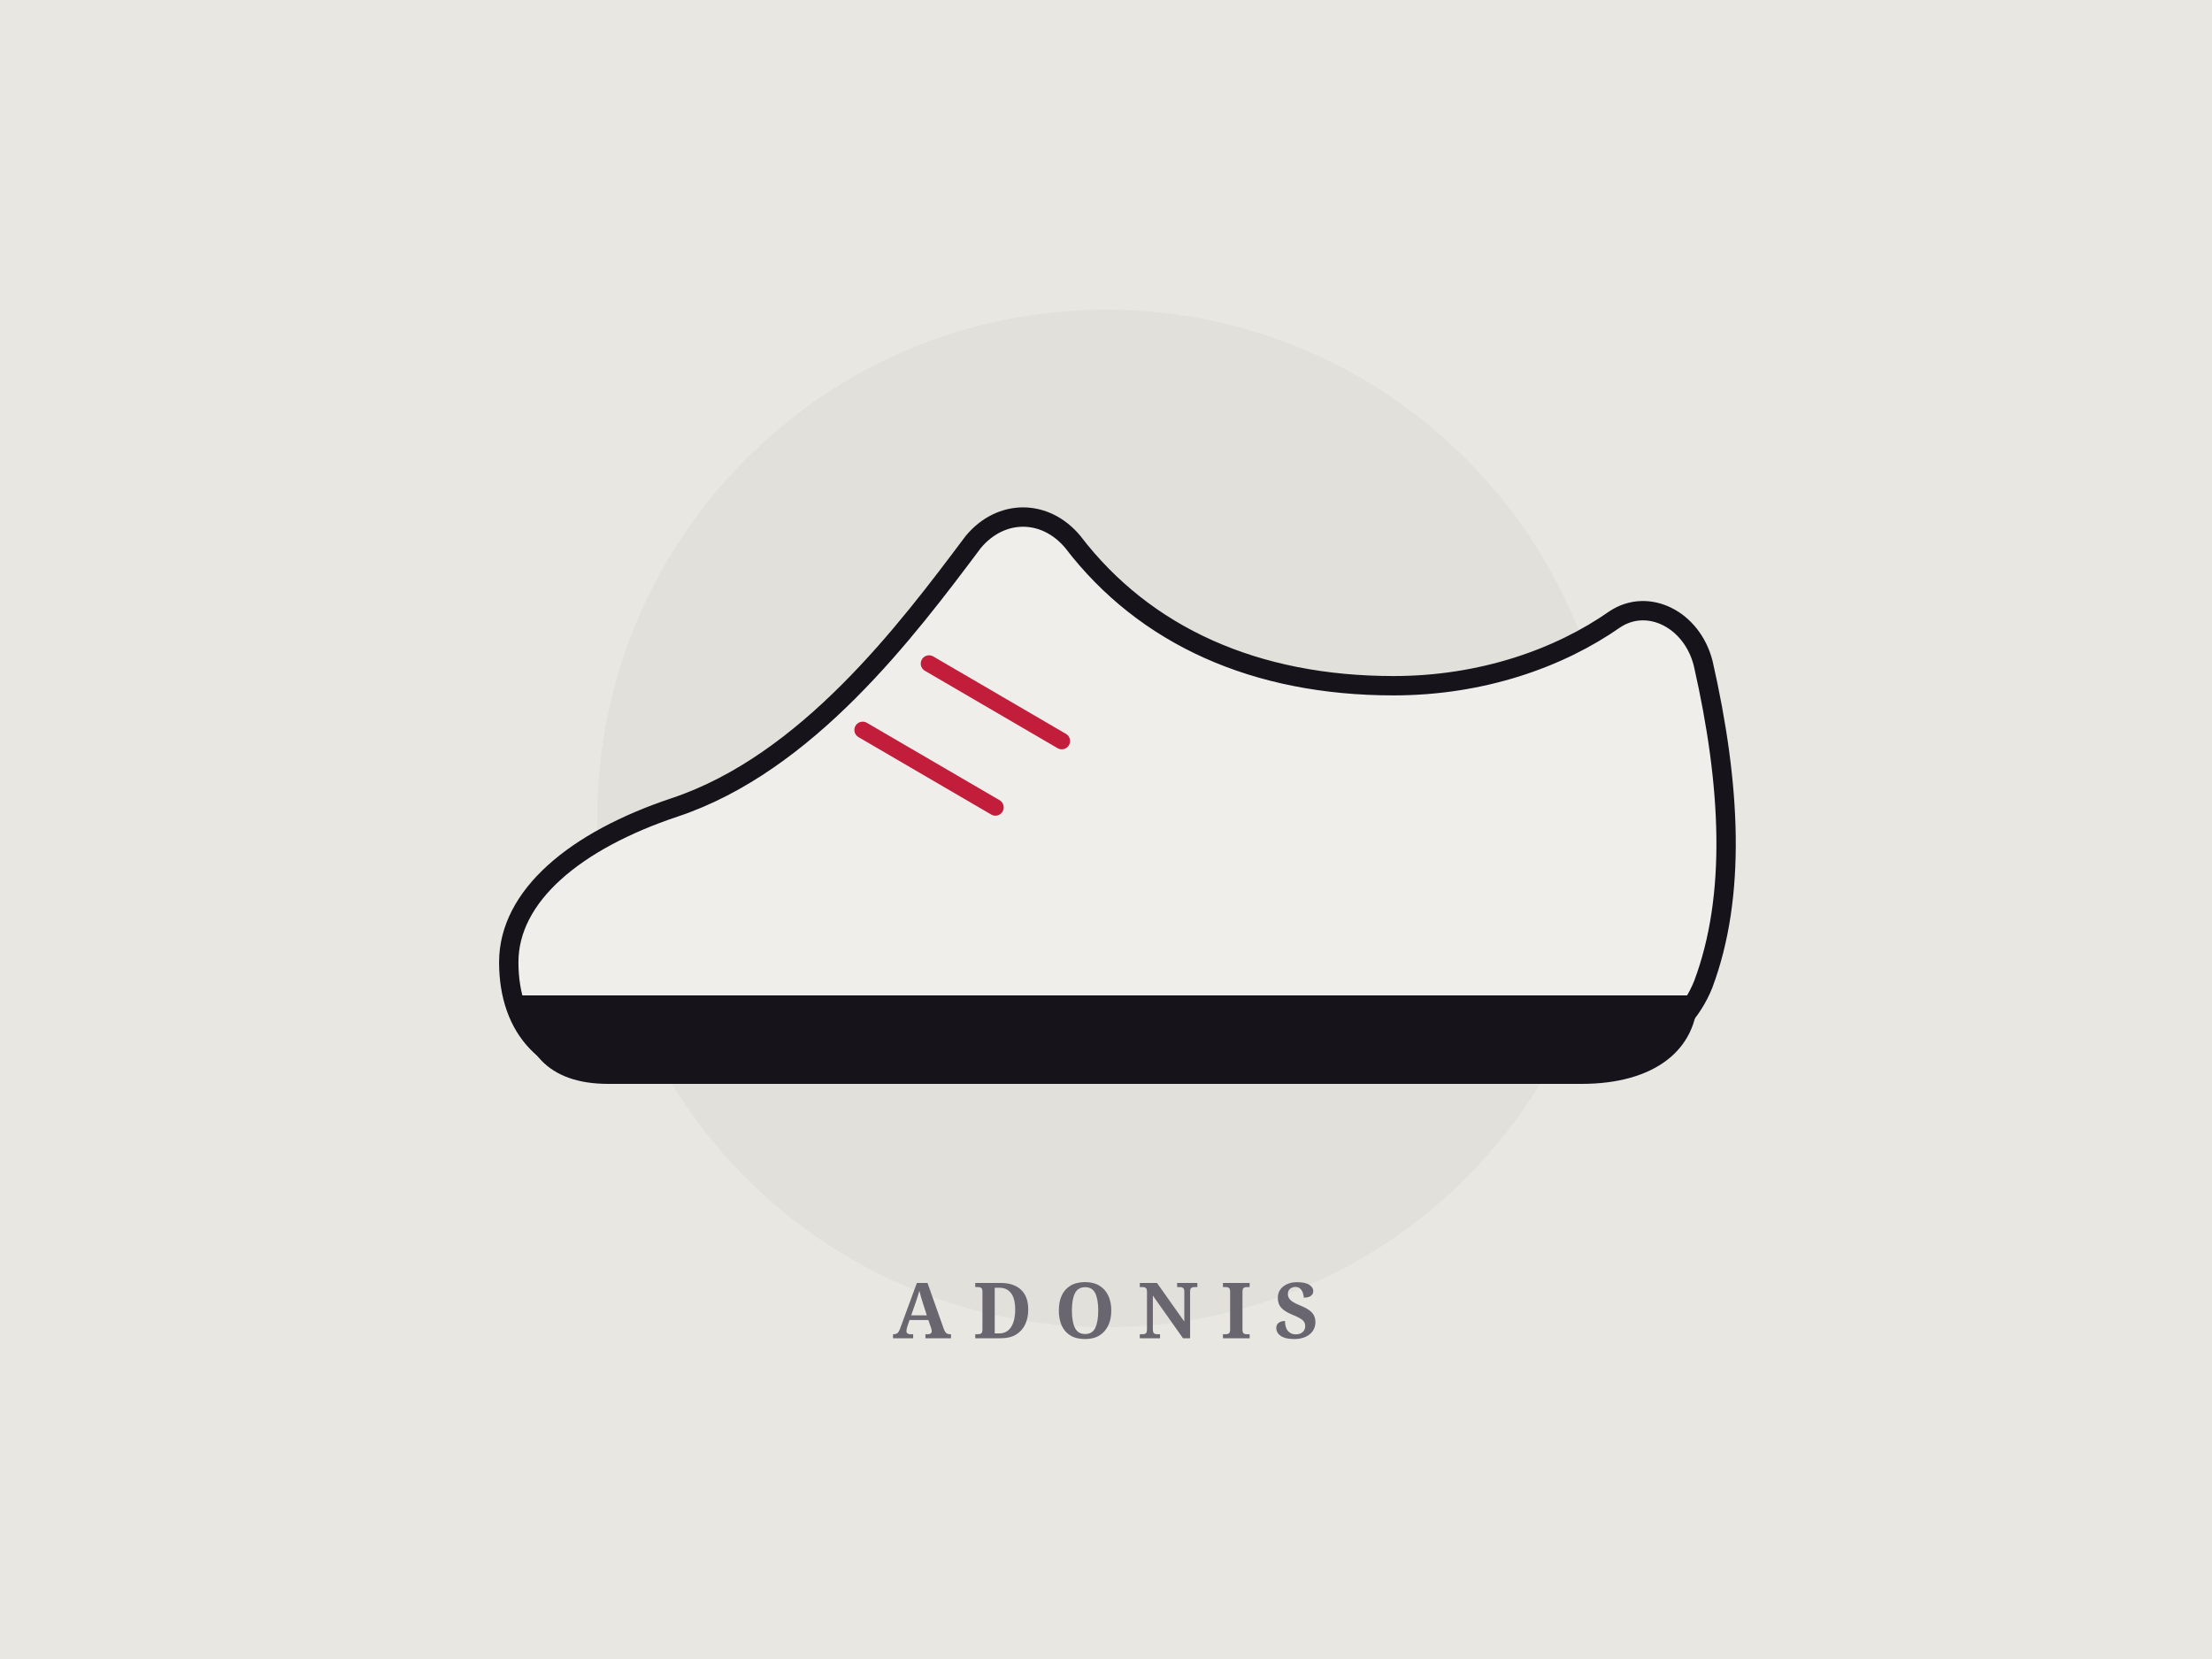
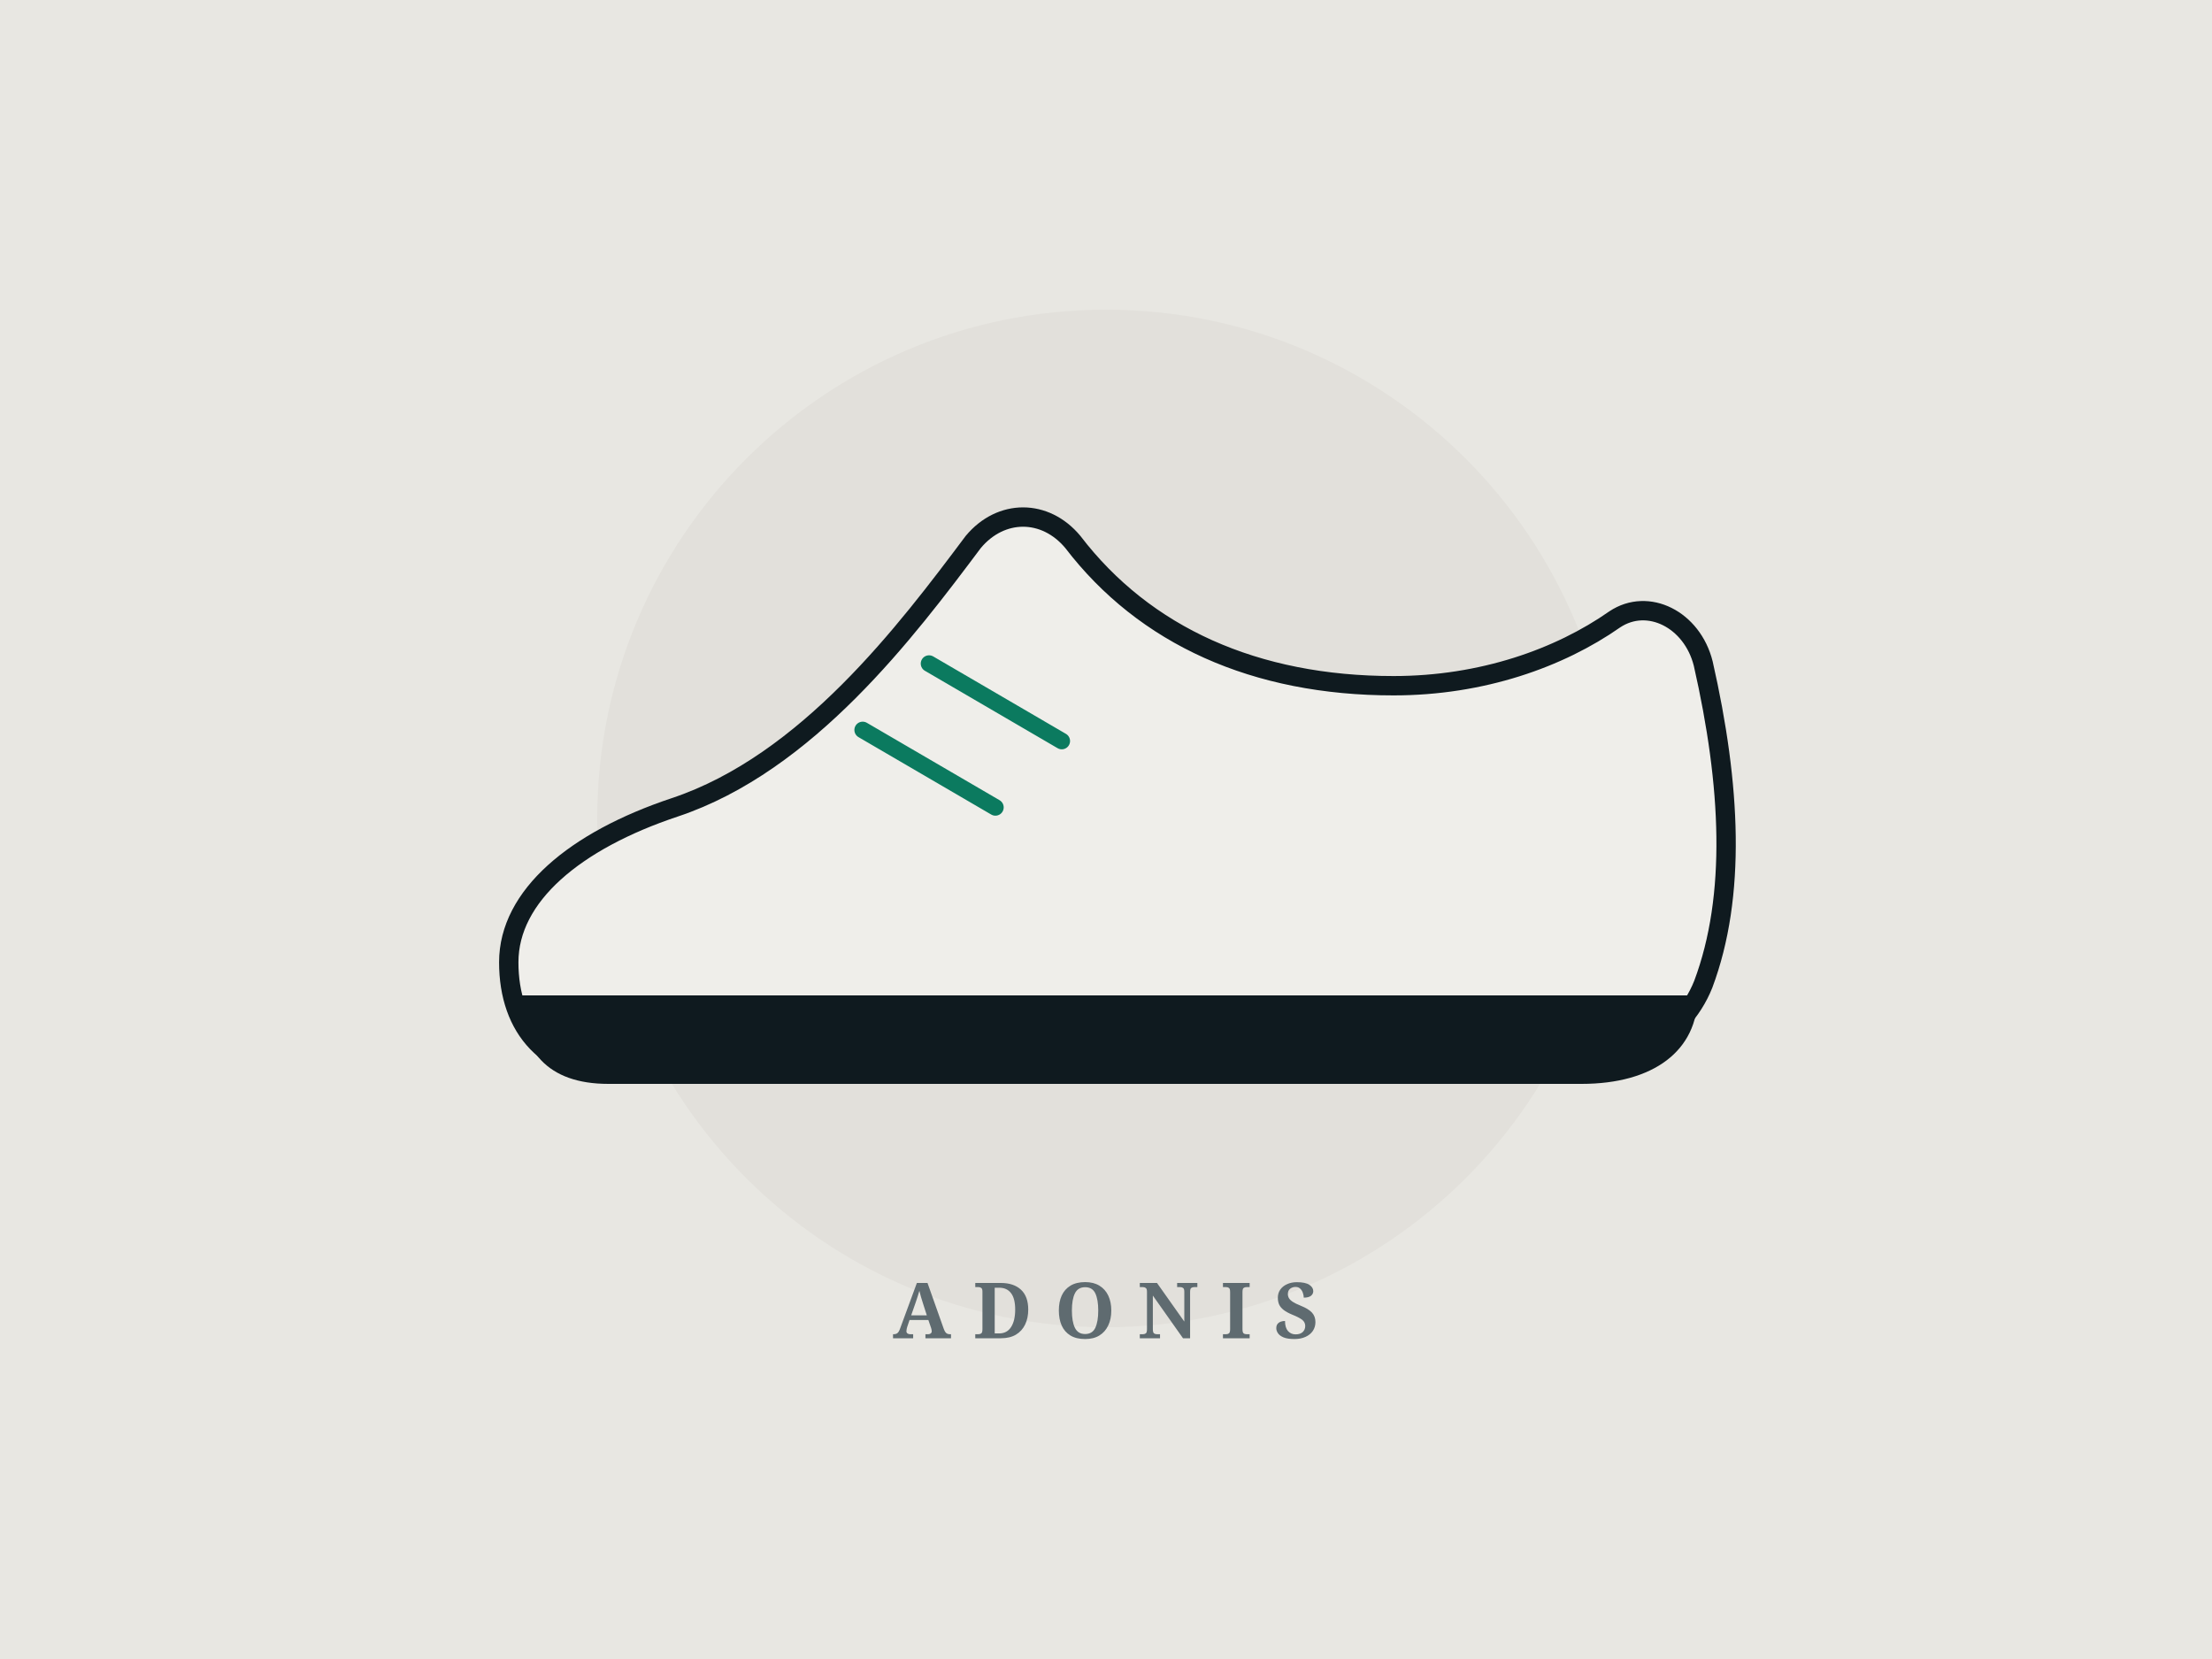
<svg xmlns="http://www.w3.org/2000/svg" viewBox="0 0 400 300" fill="none">
  <rect width="400" height="300" fill="#E8E7E2" />
  <circle cx="200" cy="148" r="92" fill="#E2E0DB" />
-   <path d="M92 174C92 162 104 152 122 146C146 138 164 114 176 98C181 92 189 92 194 98C207 115 227 124 252 124C268 124 282 119 292 112C298 108 306 112 308 120C313 142 314 162 308 178C304 188 293 194 278 194H112C99 194 92 186 92 174Z" fill="#EFEEEA" stroke="#16141A" stroke-width="3.5" stroke-linejoin="round" />
-   <path d="M94 180H307C307 190 299 196 286 196H110C99 196 94 190 94 180Z" fill="#16141A" />
-   <path d="M168 120L192 134M156 132L180 146" stroke="#C21E3C" stroke-width="3" stroke-linecap="round" />
-   <text x="200" y="242" text-anchor="middle" font-family="serif" font-size="14" font-weight="600" letter-spacing="4" fill="#6A6670">ADONIS</text>
+   <path d="M92 174C92 162 104 152 122 146C146 138 164 114 176 98C181 92 189 92 194 98C207 115 227 124 252 124C268 124 282 119 292 112C298 108 306 112 308 120C313 142 314 162 308 178C304 188 293 194 278 194H112C99 194 92 186 92 174Z" fill="#EFEEEA" stroke="#0F1A1F" stroke-width="3.5" stroke-linejoin="round" />
+   <path d="M94 180H307C307 190 299 196 286 196H110C99 196 94 190 94 180Z" fill="#0F1A1F" />
+   <path d="M168 120L192 134M156 132L180 146" stroke="#0B7A5F" stroke-width="3" stroke-linecap="round" />
+   <text x="200" y="242" text-anchor="middle" font-family="serif" font-size="14" font-weight="600" letter-spacing="4" fill="#5F6B70">ADONIS</text>
</svg>
